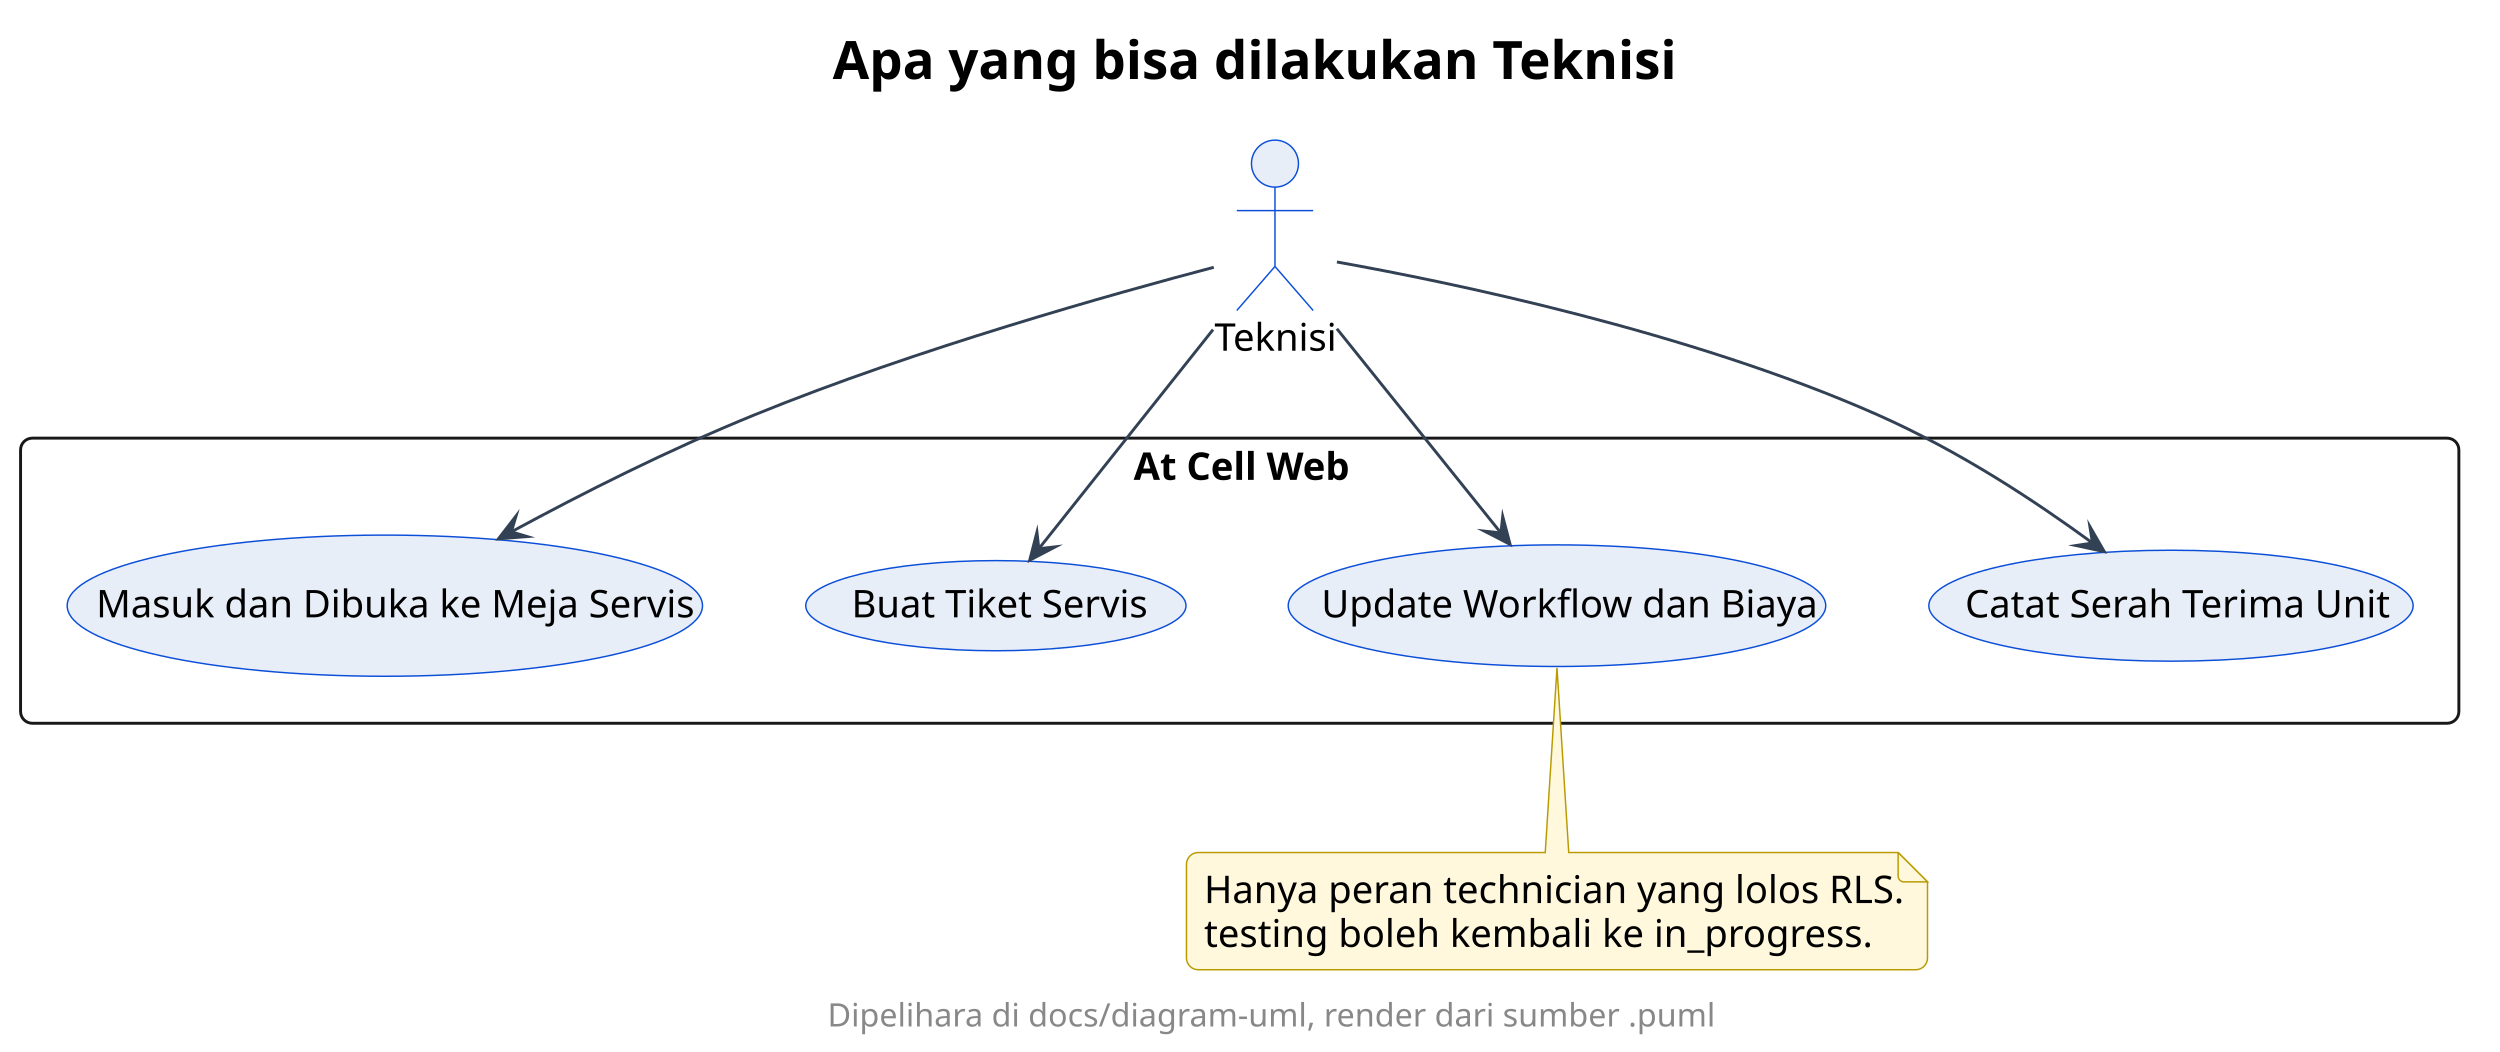
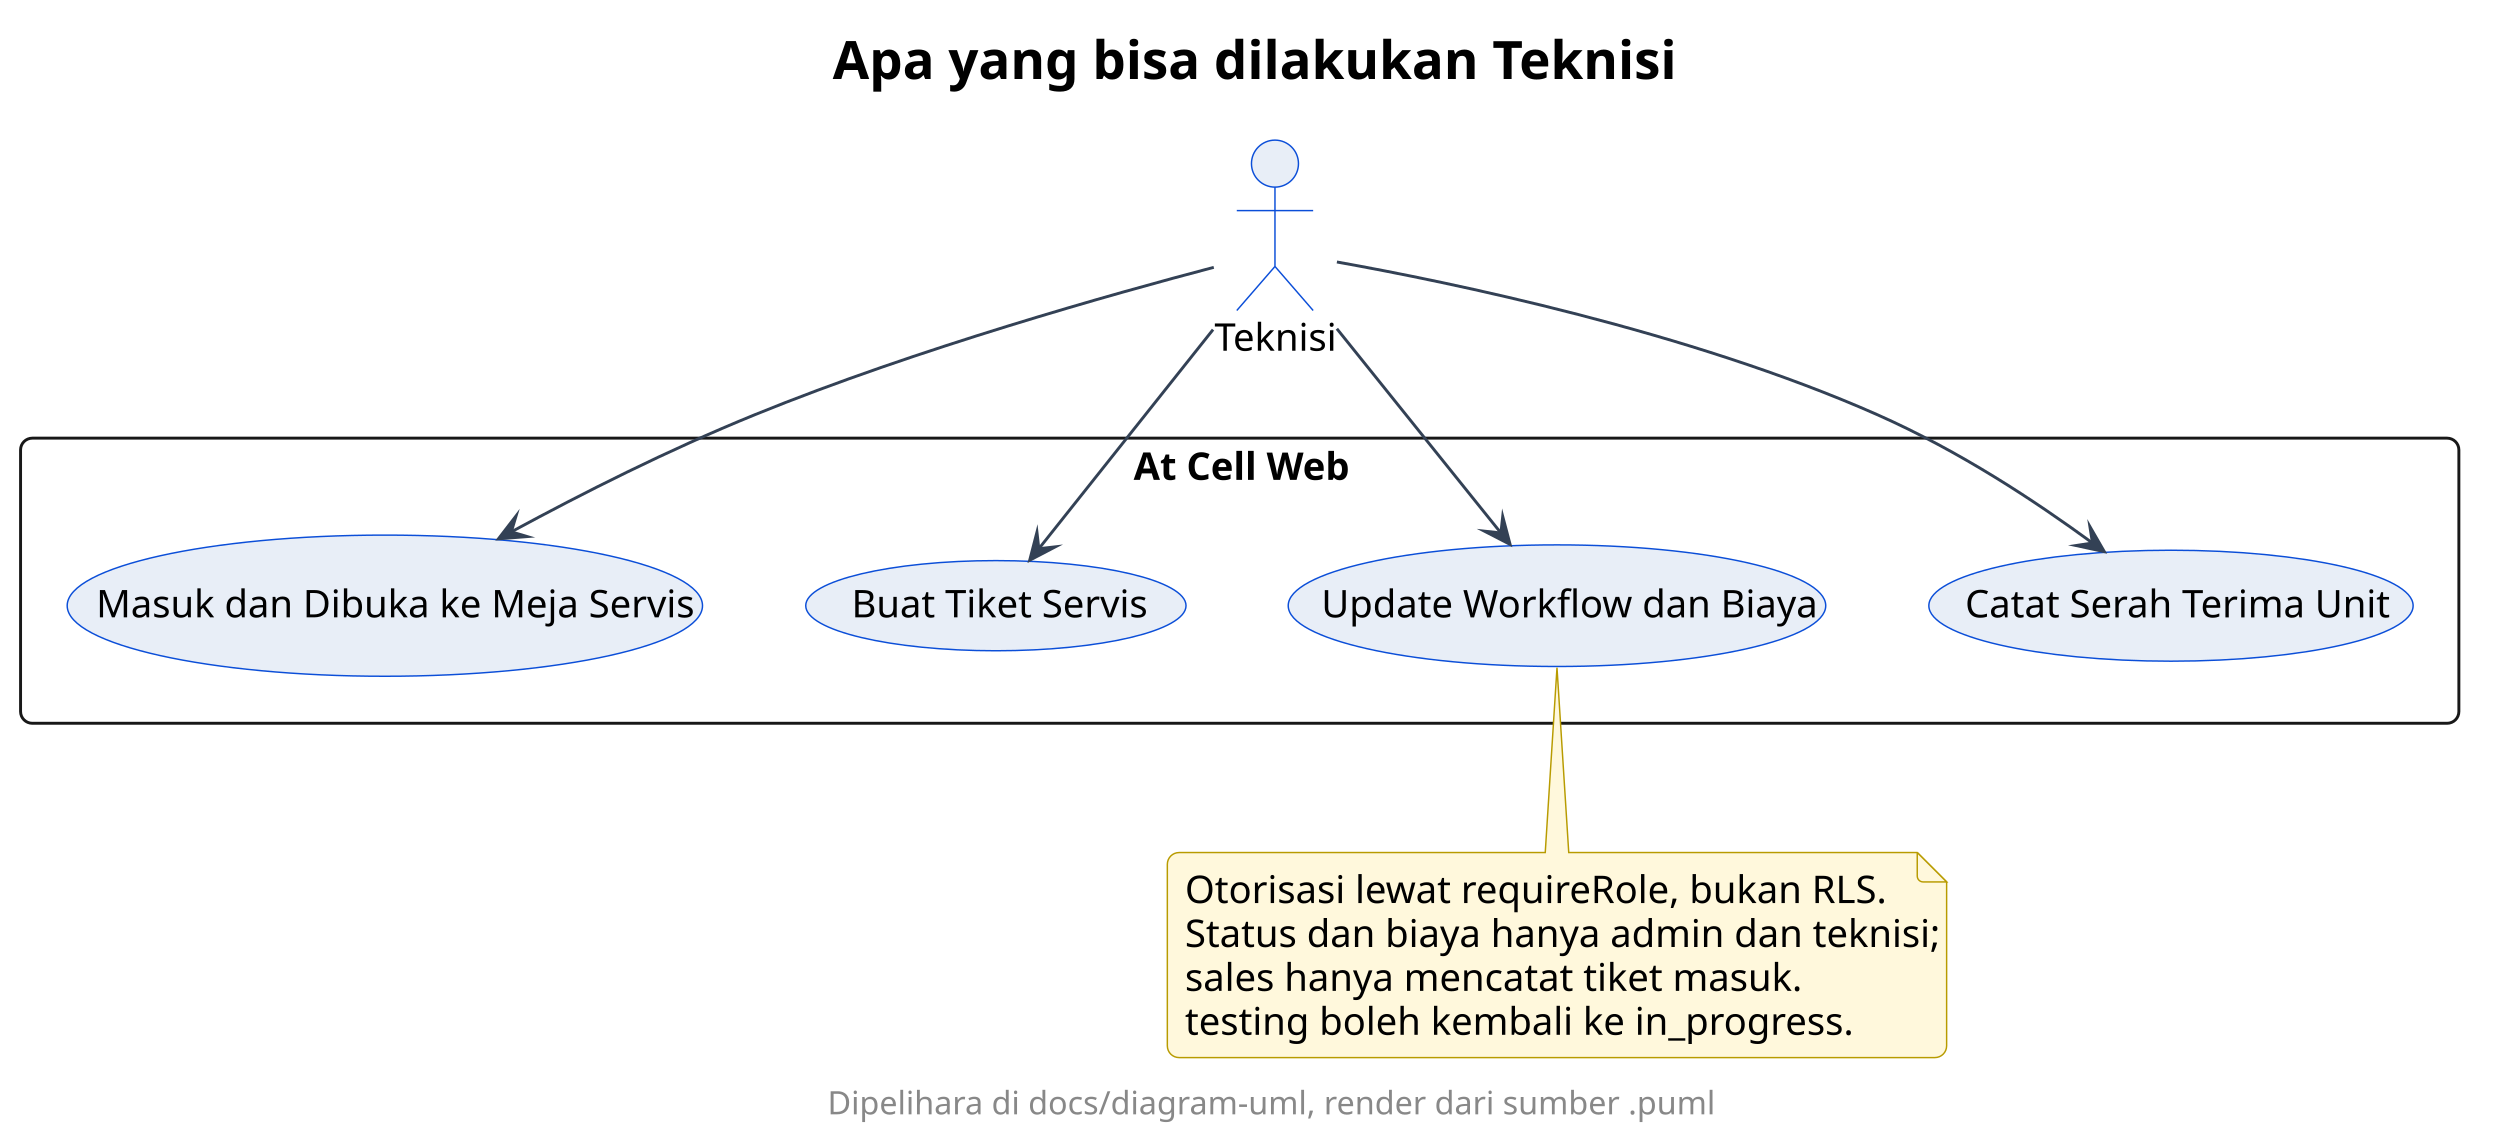
- <svg xmlns="http://www.w3.org/2000/svg" contentStyleType="text/css" data-diagram-type="DESCRIPTION" height="358px" preserveAspectRatio="none" style="width:851px;height:358px;background:#FFFFFF;" version="1.1" viewBox="0 0 851 358" width="851px" zoomAndPan="magnify">
+ <svg xmlns="http://www.w3.org/2000/svg" version="1.1" data-diagram-type="DESCRIPTION" style="width:851px;height:388px;background:#FFFFFF;" width="851px" height="388px" viewBox="0 0 851 388" zoomAndPan="magnify" preserveAspectRatio="none" contentStyleType="text/css">
  <defs />
-   <g>
+   <g font-family="sans-serif" lengthAdjust="spacing">
    <g class="title" data-source-line="43">
-       <text fill="#000000" font-family="sans-serif" font-size="18" font-weight="700" lengthAdjust="spacing" textLength="277.093" x="283.454" y="26.884">Apa yang bisa dilakukan Teknisi</text>
+       <text x="283.454" y="26.884" fill="#000" font-size="18" textLength="277.093" font-weight="700">Apa yang bisa dilakukan Teknisi</text>
    </g>
-     <g class="cluster" data-qualified-name="At Cell Web" data-source-line="45" id="ent0002">
-       <rect fill="none" height="97.05" rx="4" ry="4" style="stroke:#181818;stroke-width:1;" width="830" x="7" y="149.148" />
-       <text fill="#000000" font-family="sans-serif" font-size="13" font-weight="700" lengthAdjust="spacing" textLength="72.224" x="385.888" y="163.342">At Cell Web</text>
+     <g class="cluster" data-qualified-name="At Cell Web" id="ent0002" data-source-line="45">
+       <rect x="7" y="149.148" width="830" height="97.06" fill="none" style="stroke:#181818;stroke-width:1;" rx="4" ry="4" />
+       <text x="385.888" y="163.342" fill="#000" font-size="13" textLength="72.224" font-weight="700">At Cell Web</text>
    </g>
-     <g class="entity" data-qualified-name="At Cell Web.MasukServis" data-source-line="46" id="ent0003">
-       <ellipse cx="131.001" cy="206.175" fill="#E8EEF7" rx="108.132" ry="24.026" style="stroke:#0B4ED8;stroke-width:0.5;" />
-       <text fill="#000000" font-family="sans-serif" font-size="13" lengthAdjust="spacing" textLength="196.53" x="32.737" y="210.149">Masuk dan Dibuka ke Meja Servis</text>
+     <g class="entity" data-qualified-name="At Cell Web.MasukServis" id="ent0003" data-source-line="46">
+       <ellipse cx="131.002" cy="206.175" rx="108.132" ry="24.026" fill="#E8EEF7" style="stroke:#0B4ED8;stroke-width:0.5;" />
+       <text x="32.737" y="210.149" fill="#000" font-size="13" textLength="196.53">Masuk dan Dibuka ke Meja Servis</text>
    </g>
-     <g class="entity" data-qualified-name="At Cell Web.BuatTiket" data-source-line="47" id="ent0004">
-       <ellipse cx="338.997" cy="206.174" fill="#E8EEF7" rx="64.727" ry="15.345" style="stroke:#0B4ED8;stroke-width:0.5;" />
-       <text fill="#000000" font-family="sans-serif" font-size="13" lengthAdjust="spacing" textLength="98.255" x="289.869" y="210.148">Buat Tiket Servis</text>
+     <g class="entity" data-qualified-name="At Cell Web.BuatTiket" id="ent0004" data-source-line="47">
+       <ellipse cx="338.997" cy="206.174" rx="64.727" ry="15.345" fill="#E8EEF7" style="stroke:#0B4ED8;stroke-width:0.5;" />
+       <text x="289.869" y="210.148" fill="#000" font-size="13" textLength="98.255">Buat Tiket Servis</text>
    </g>
-     <g class="entity" data-qualified-name="At Cell Web.UpdateTiket" data-source-line="48" id="ent0005">
-       <ellipse cx="529.995" cy="206.175" fill="#E8EEF7" rx="91.485" ry="20.697" style="stroke:#0B4ED8;stroke-width:0.5;" />
-       <text fill="#000000" font-family="sans-serif" font-size="13" lengthAdjust="spacing" textLength="160.412" x="449.789" y="210.15">Update Workflow dan Biaya</text>
+     <g class="entity" data-qualified-name="At Cell Web.UpdateTiket" id="ent0005" data-source-line="48">
+       <ellipse cx="529.995" cy="206.175" rx="91.485" ry="20.697" fill="#E8EEF7" style="stroke:#0B4ED8;stroke-width:0.5;" />
+       <text x="449.789" y="210.15" fill="#000" font-size="13" textLength="160.412">Update Workflow dan Biaya</text>
    </g>
-     <g class="entity" data-qualified-name="At Cell Web.SerahTerima" data-source-line="49" id="ent0006">
-       <ellipse cx="739.003" cy="206.183" fill="#E8EEF7" rx="82.423" ry="18.885" style="stroke:#0B4ED8;stroke-width:0.5;" />
-       <text fill="#000000" font-family="sans-serif" font-size="13" lengthAdjust="spacing" textLength="140.163" x="668.922" y="210.157">Catat Serah Terima Unit</text>
+     <g class="entity" data-qualified-name="At Cell Web.SerahTerima" id="ent0006" data-source-line="49">
+       <ellipse cx="739.003" cy="206.183" rx="82.423" ry="18.885" fill="#E8EEF7" style="stroke:#0B4ED8;stroke-width:0.5;" />
+       <text x="668.922" y="210.157" fill="#000" font-size="13" textLength="140.163">Catat Serah Terima Unit</text>
    </g>
-     <g class="entity" data-qualified-name="T" data-source-line="44" id="ent0001">
-       <ellipse cx="433.999" cy="55.698" fill="#E8EEF7" rx="8" ry="8" style="stroke:#0B4ED8;stroke-width:0.5;" />
-       <path d="M433.999,63.698 L433.999,90.698 M420.999,71.698 L446.999,71.698 M433.999,90.698 L420.999,105.698 M433.999,90.698 L446.999,105.698" fill="none" style="stroke:#0B4ED8;stroke-width:0.5;" />
-       <text fill="#000000" font-family="sans-serif" font-size="13" lengthAdjust="spacing" textLength="41.177" x="413.41" y="119.392">Teknisi</text>
+     <g class="entity" data-qualified-name="T" id="ent0001" data-source-line="44">
+       <ellipse cx="433.999" cy="55.698" rx="8" ry="8" fill="#E8EEF7" style="stroke:#0B4ED8;stroke-width:0.5;" />
+       <path d="M433.999,63.698 L433.999,90.698 M420.999,71.698 L446.999,71.698 M433.999,90.698 L420.999,105.698 M433.999,90.698 L446.999,105.698" style="stroke:#0B4ED8;stroke-width:0.5;" fill="none" />
+       <text x="413.41" y="119.392" fill="#000" font-size="13" textLength="41.177">Teknisi</text>
    </g>
-     <g class="entity" data-qualified-name="GMN11" data-source-line="56" id="ent0012">
-       <path d="M403.87,294.198 L403.87,326.096 A4,4 0 0 0 407.87,330.096 L652.121,330.096 A4,4 0 0 0 656.121,326.096 L656.121,300.198 L646.121,290.198 L534,290.198 L530,227.318 L526,290.198 L407.87,290.198 A4,4 0 0 0 403.87,294.198" fill="#FFF8DC" style="stroke:#B89B00;stroke-width:0.5;" />
-       <path d="M646.121,290.198 L646.121,298.198 A2,2 0 0 0 648.121,300.198 L656.121,300.198 L646.121,290.198" fill="#FFF8DC" style="stroke:#B89B00;stroke-width:0.5;" />
-       <text fill="#000000" font-family="sans-serif" font-size="13" lengthAdjust="spacing" textLength="231.251" x="409.87" y="307.392">Hanya peran technician yang lolos RLS.</text>
-       <text fill="#000000" font-family="sans-serif" font-size="13" lengthAdjust="spacing" textLength="214.621" x="409.87" y="322.341">testing boleh kembali ke in_progress.</text>
+     <g class="entity" data-qualified-name="GMN11" id="ent0012" data-source-line="56">
+       <path d="M397.36,294.208 L397.36,356.003 A4,4 0 0 0 401.36,360.003 L658.631,360.003 A4,4 0 0 0 662.631,356.003 L662.631,300.208 L652.631,290.208 L534,290.208 L530,227.278 L526,290.208 L401.36,290.208 A4,4 0 0 0 397.36,294.208" style="stroke:#B89B00;stroke-width:0.5;" fill="#FFF8DC" />
+       <path d="M652.631,290.208 L652.631,298.208 A2,2 0 0 0 654.631,300.208 L662.631,300.208 L652.631,290.208" style="stroke:#B89B00;stroke-width:0.5;" fill="#FFF8DC" />
+       <text x="403.36" y="307.402" fill="#000" font-size="13" textLength="231.22">Otorisasi lewat requireRole, bukan RLS.</text>
+       <text x="403.36" y="322.351" fill="#000" font-size="13" textLength="244.271">Status dan biaya hanya admin dan teknisi;</text>
+       <text x="403.36" y="337.3" fill="#000" font-size="13" textLength="199.431">sales hanya mencatat tiket masuk.</text>
+       <text x="403.36" y="352.248" fill="#000" font-size="13" textLength="214.621">testing boleh kembali ke in_progress.</text>
    </g>
-     <g class="link" data-entity-1="ent0001" data-entity-2="ent0003" data-link-type="dependency" data-source-line="51" id="lnk7">
-       <path d="M413.17,90.988 C379.67,99.808 312.02,118.728 257,141.148 C226.89,153.418 198.597,167.759 174.057,181.039" fill="none" id="T-to-MasukServis" style="stroke:#334155;stroke-width:1;" />
-       <polygon fill="#334155" points="169.66,183.418,179.479,182.653,174.057,181.039,175.672,175.617,169.66,183.418" style="stroke:#334155;stroke-width:1;stroke-linejoin:miter;stroke-miterlimit:10;" />
+     <g class="link" data-entity-1="ent0001" data-entity-2="ent0003" id="lnk7" data-source-line="51" data-link-type="dependency">
+       <path d="M413.17,90.998 C379.67,99.808 312.02,118.728 257,141.148 C226.89,153.418 198.597,167.759 174.057,181.039" style="stroke:#334155;stroke-width:1;" fill="none" id="T-to-MasukServis" />
+       <polygon points="169.66,183.418,179.479,182.653,174.057,181.039,175.672,175.617,169.66,183.418" fill="#334155" style="stroke:#334155;stroke-width:1;stroke-linejoin:miter;stroke-miterlimit:10;" />
    </g>
-     <g class="link" data-entity-1="ent0001" data-entity-2="ent0004" data-link-type="dependency" data-source-line="52" id="lnk8">
-       <path d="M412.92,112.198 C393.67,136.398 369.061,167.354 353.621,186.784" fill="none" id="T-to-BuatTiket" style="stroke:#334155;stroke-width:1;" />
-       <polygon fill="#334155" points="350.51,190.698,359.241,186.141,353.621,186.784,352.978,181.163,350.51,190.698" style="stroke:#334155;stroke-width:1;stroke-linejoin:miter;stroke-miterlimit:10;" />
+     <g class="link" data-entity-1="ent0001" data-entity-2="ent0004" id="lnk8" data-source-line="52" data-link-type="dependency">
+       <path d="M412.92,112.198 C393.67,136.398 369.061,167.354 353.621,186.784" style="stroke:#334155;stroke-width:1;" fill="none" id="T-to-BuatTiket" />
+       <polygon points="350.51,190.698,359.241,186.141,353.621,186.784,352.978,181.164,350.51,190.698" fill="#334155" style="stroke:#334155;stroke-width:1;stroke-linejoin:miter;stroke-miterlimit:10;" />
    </g>
-     <g class="link" data-entity-1="ent0001" data-entity-2="ent0005" data-link-type="dependency" data-source-line="53" id="lnk9">
-       <path d="M455.07,111.898 C472.84,134.018 494.769,161.31 510.909,181.41" fill="none" id="T-to-UpdateTiket" style="stroke:#334155;stroke-width:1;" />
-       <polygon fill="#334155" points="514.04,185.308,511.524,175.786,510.909,181.41,505.286,180.795,514.04,185.308" style="stroke:#334155;stroke-width:1;stroke-linejoin:miter;stroke-miterlimit:10;" />
+     <g class="link" data-entity-1="ent0001" data-entity-2="ent0005" id="lnk9" data-source-line="53" data-link-type="dependency">
+       <path d="M455.07,111.898 C472.84,134.028 494.769,161.32 510.909,181.42" style="stroke:#334155;stroke-width:1;" fill="none" id="T-to-UpdateTiket" />
+       <polygon points="514.04,185.318,511.524,175.796,510.909,181.42,505.286,180.805,514.04,185.318" fill="#334155" style="stroke:#334155;stroke-width:1;stroke-linejoin:miter;stroke-miterlimit:10;" />
    </g>
-     <g class="link" data-entity-1="ent0001" data-entity-2="ent0006" data-link-type="dependency" data-source-line="54" id="lnk10">
-       <path d="M455.08,89.178 C493.05,95.968 574.95,112.778 639,141.148 C667.27,153.668 692.712,170.55 712.272,184.83" fill="none" id="T-to-SerahTerima" style="stroke:#334155;stroke-width:1;" />
-       <polygon fill="#334155" points="716.31,187.778,711.4,179.241,712.272,184.83,706.683,185.702,716.31,187.778" style="stroke:#334155;stroke-width:1;stroke-linejoin:miter;stroke-miterlimit:10;" />
+     <g class="link" data-entity-1="ent0001" data-entity-2="ent0006" id="lnk10" data-source-line="54" data-link-type="dependency">
+       <path d="M455.08,89.178 C493.05,95.968 574.95,112.788 639,141.148 C667.27,153.668 692.712,170.55 712.272,184.83" style="stroke:#334155;stroke-width:1;" fill="none" id="T-to-SerahTerima" />
+       <polygon points="716.31,187.778,711.4,179.241,712.272,184.83,706.682,185.702,716.31,187.778" fill="#334155" style="stroke:#334155;stroke-width:1;stroke-linejoin:miter;stroke-miterlimit:10;" />
    </g>
    <g class="footer" data-source-line="42">
-       <text fill="#888888" font-family="sans-serif" font-size="11" lengthAdjust="spacing" textLength="280.618" x="281.691" y="349.414">Dipelihara di docs/diagram-uml, render dari sumber .puml</text>
+       <text x="281.691" y="379.321" fill="#888" font-size="11" textLength="280.618">Dipelihara di docs/diagram-uml, render dari sumber .puml</text>
    </g>
  </g>
</svg>
